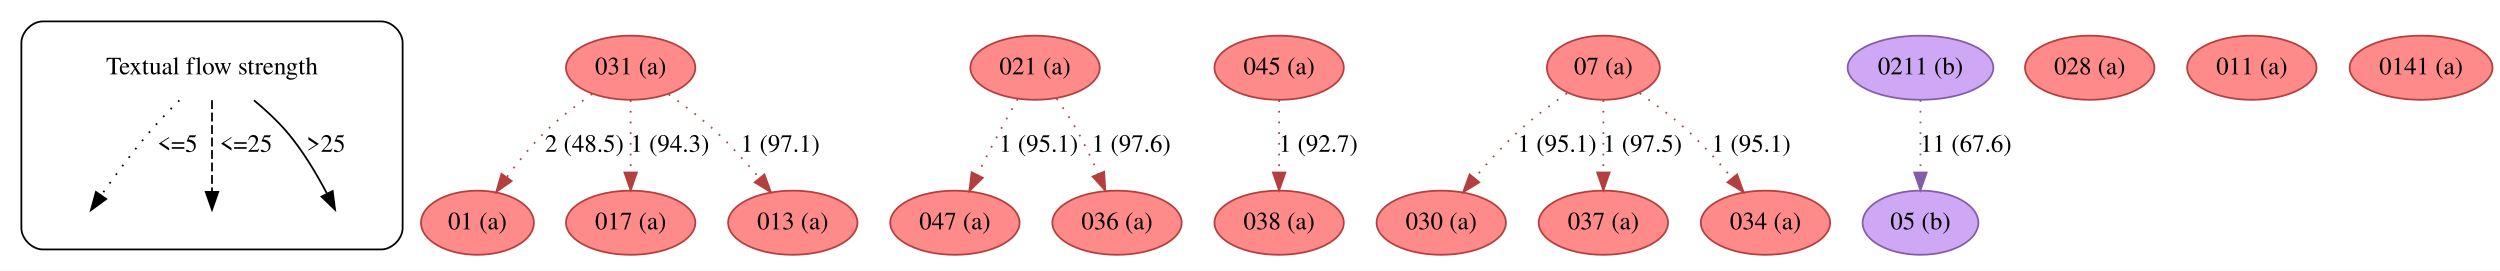
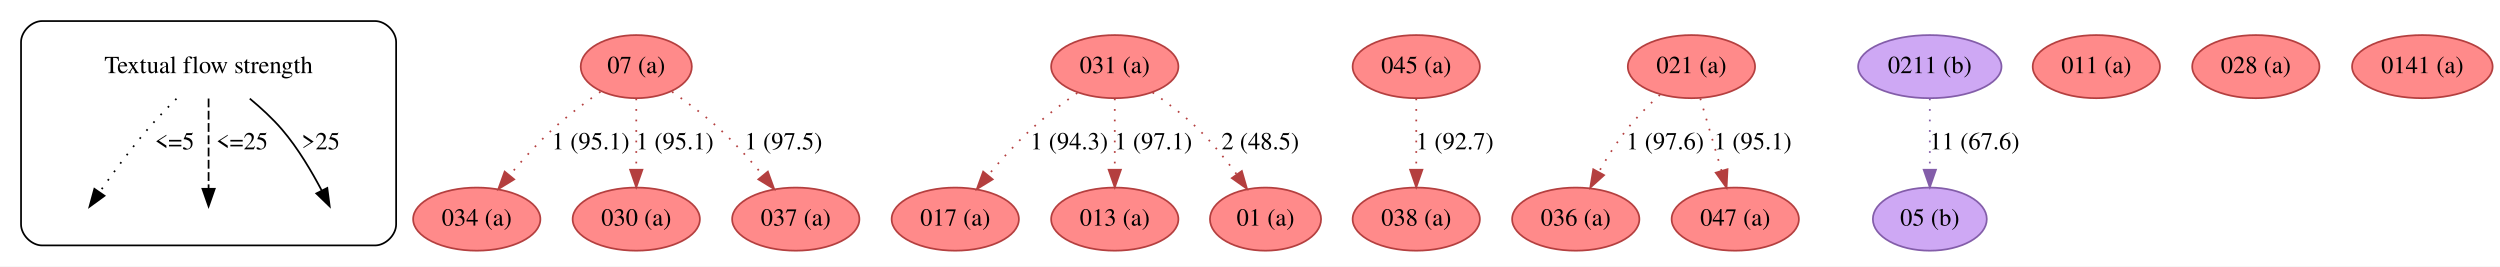
- <svg xmlns="http://www.w3.org/2000/svg" width="1403pt" height="152pt" viewBox="0.00 0.00 1403.30 152.00">
+ <svg xmlns="http://www.w3.org/2000/svg" width="1426pt" height="152pt" viewBox="0.00 0.00 1426.30 152.00">
  <g id="graph0" class="graph" transform="scale(1 1) rotate(0) translate(4 148)">
-     <polygon fill="white" stroke="none" points="-4,4 -4,-148 1399.3,-148 1399.3,4 -4,4" />
+     <polygon fill="white" stroke="none" points="-4,4 -4,-148 1422.3,-148 1422.3,4 -4,4" />
    <g id="clust1" class="cluster">
      <path fill="none" stroke="black" d="M20,-8C20,-8 210,-8 210,-8 216,-8 222,-14 222,-20 222,-20 222,-124 222,-124 222,-130 216,-136 210,-136 210,-136 20,-136 20,-136 14,-136 8,-130 8,-124 8,-124 8,-20 8,-20 8,-14 14,-8 20,-8" />
    </g>
    <g id="node1" class="node">
      <text text-anchor="middle" x="115" y="-106.3" font-family="Times,serif" font-size="14.00">Textual flow strength</text>
    </g>
    <g id="edge1" class="edge">
      <path fill="none" stroke="black" stroke-dasharray="1,5" d="M96.666,-91.686C91.132,-86.194 85.161,-79.989 80,-74 70.171,-62.593 60.072,-48.779 52.914,-38.563" />
      <polygon fill="black" stroke="black" points="55.614,-36.314 47.056,-30.069 49.851,-40.288 55.614,-36.314" />
      <text text-anchor="middle" x="95.5" y="-62.8" font-family="Times,serif" font-size="14.00">&lt;=5  </text>
    </g>
    <g id="edge2" class="edge">
      <path fill="none" stroke="black" stroke-dasharray="5,2" d="M115,-91.799C115,-76.794 115,-55.175 115,-40.409" />
      <polygon fill="black" stroke="black" points="118.5,-40.293 115,-30.293 111.5,-40.293 118.5,-40.293" />
      <text text-anchor="middle" x="134" y="-62.8" font-family="Times,serif" font-size="14.00">  &lt;=25</text>
    </g>
    <g id="edge3" class="edge">
      <path fill="none" stroke="black" d="M138.503,-91.76C144.906,-86.462 151.567,-80.344 157,-74 166.087,-63.39 174.095,-49.689 179.546,-39.313" />
      <polygon fill="black" stroke="black" points="182.722,-40.789 184.091,-30.283 176.469,-37.642 182.722,-40.789" />
      <text text-anchor="middle" x="179" y="-62.8" font-family="Times,serif" font-size="14.00">&gt;25</text>
    </g>
    <g id="node5" class="node">
-       <ellipse fill="#ff8a8a" stroke="#b43f3f" cx="350" cy="-110" rx="36.294" ry="18" />
-       <text text-anchor="middle" x="350" y="-106.3" font-family="Times,serif" font-size="14.00">031 (a)</text>
+       <ellipse fill="#ff8a8a" stroke="#b43f3f" cx="359" cy="-110" rx="31.695" ry="18" />
+       <text text-anchor="middle" x="359" y="-106.3" font-family="Times,serif" font-size="14.00">07 (a)</text>
    </g>
    <g id="node6" class="node">
-       <ellipse fill="#ff8a8a" stroke="#b43f3f" cx="264" cy="-23" rx="31.695" ry="18" />
-       <text text-anchor="middle" x="264" y="-19.3" font-family="Times,serif" font-size="14.00">01 (a)</text>
+       <ellipse fill="#ff8a8a" stroke="#b43f3f" cx="268" cy="-23" rx="36.294" ry="18" />
+       <text text-anchor="middle" x="268" y="-19.3" font-family="Times,serif" font-size="14.00">034 (a)</text>
    </g>
    <g id="edge4" class="edge">
-       <path fill="none" stroke="#b43f3f" stroke-dasharray="1,5" d="M328.396,-95.25C319.74,-89.245 309.954,-81.798 302,-74 294.175,-66.329 286.638,-56.975 280.368,-48.442" />
-       <polygon fill="#b43f3f" stroke="#b43f3f" points="283.206,-46.394 274.557,-40.275 277.503,-50.452 283.206,-46.394" />
-       <text text-anchor="middle" x="324" y="-62.8" font-family="Times,serif" font-size="14.00">2 (48.5)</text>
+       <path fill="none" stroke="#b43f3f" stroke-dasharray="1,5" d="M338.581,-95.672C329.737,-89.512 319.489,-81.834 311,-74 302.456,-66.115 293.924,-56.619 286.74,-48.029" />
+       <polygon fill="#b43f3f" stroke="#b43f3f" points="289.344,-45.685 280.308,-40.154 283.923,-50.114 289.344,-45.685" />
+       <text text-anchor="middle" x="333" y="-62.8" font-family="Times,serif" font-size="14.00">1 (95.1)</text>
    </g>
    <g id="node7" class="node">
-       <ellipse fill="#ff8a8a" stroke="#b43f3f" cx="350" cy="-23" rx="36.294" ry="18" />
-       <text text-anchor="middle" x="350" y="-19.3" font-family="Times,serif" font-size="14.00">017 (a)</text>
+       <ellipse fill="#ff8a8a" stroke="#b43f3f" cx="359" cy="-23" rx="36.294" ry="18" />
+       <text text-anchor="middle" x="359" y="-19.3" font-family="Times,serif" font-size="14.00">030 (a)</text>
    </g>
    <g id="edge5" class="edge">
-       <path fill="none" stroke="#b43f3f" stroke-dasharray="1,5" d="M350,-91.799C350,-80.163 350,-64.548 350,-51.237" />
-       <polygon fill="#b43f3f" stroke="#b43f3f" points="353.5,-51.175 350,-41.175 346.5,-51.175 353.5,-51.175" />
-       <text text-anchor="middle" x="372" y="-62.8" font-family="Times,serif" font-size="14.00">1 (94.3)</text>
+       <path fill="none" stroke="#b43f3f" stroke-dasharray="1,5" d="M359,-91.799C359,-80.163 359,-64.548 359,-51.237" />
+       <polygon fill="#b43f3f" stroke="#b43f3f" points="362.5,-51.175 359,-41.175 355.5,-51.175 362.5,-51.175" />
+       <text text-anchor="middle" x="381" y="-62.8" font-family="Times,serif" font-size="14.00">1 (95.1)</text>
    </g>
    <g id="node8" class="node">
-       <ellipse fill="#ff8a8a" stroke="#b43f3f" cx="441" cy="-23" rx="36.294" ry="18" />
-       <text text-anchor="middle" x="441" y="-19.3" font-family="Times,serif" font-size="14.00">013 (a)</text>
+       <ellipse fill="#ff8a8a" stroke="#b43f3f" cx="450" cy="-23" rx="36.294" ry="18" />
+       <text text-anchor="middle" x="450" y="-19.3" font-family="Times,serif" font-size="14.00">037 (a)</text>
    </g>
    <g id="edge6" class="edge">
-       <path fill="none" stroke="#b43f3f" stroke-dasharray="1,5" d="M371.372,-95.006C379.992,-88.963 389.814,-81.554 398,-74 406.544,-66.115 415.076,-56.619 422.26,-48.029" />
-       <polygon fill="#b43f3f" stroke="#b43f3f" points="425.077,-50.114 428.692,-40.154 419.656,-45.685 425.077,-50.114" />
-       <text text-anchor="middle" x="434" y="-62.8" font-family="Times,serif" font-size="14.00">1 (97.1)</text>
+       <path fill="none" stroke="#b43f3f" stroke-dasharray="1,5" d="M379.419,-95.672C388.263,-89.512 398.511,-81.834 407,-74 415.544,-66.115 424.076,-56.619 431.26,-48.029" />
+       <polygon fill="#b43f3f" stroke="#b43f3f" points="434.077,-50.114 437.692,-40.154 428.656,-45.685 434.077,-50.114" />
+       <text text-anchor="middle" x="443" y="-62.8" font-family="Times,serif" font-size="14.00">1 (97.5)</text>
    </g>
    <g id="node9" class="node">
-       <ellipse fill="#ff8a8a" stroke="#b43f3f" cx="577" cy="-110" rx="36.294" ry="18" />
-       <text text-anchor="middle" x="577" y="-106.3" font-family="Times,serif" font-size="14.00">021 (a)</text>
+       <ellipse fill="#ff8a8a" stroke="#b43f3f" cx="632" cy="-110" rx="36.294" ry="18" />
+       <text text-anchor="middle" x="632" y="-106.3" font-family="Times,serif" font-size="14.00">031 (a)</text>
    </g>
    <g id="node10" class="node">
-       <ellipse fill="#ff8a8a" stroke="#b43f3f" cx="532" cy="-23" rx="36.294" ry="18" />
-       <text text-anchor="middle" x="532" y="-19.3" font-family="Times,serif" font-size="14.00">047 (a)</text>
+       <ellipse fill="#ff8a8a" stroke="#b43f3f" cx="541" cy="-23" rx="36.294" ry="18" />
+       <text text-anchor="middle" x="541" y="-19.3" font-family="Times,serif" font-size="14.00">017 (a)</text>
    </g>
    <g id="edge7" class="edge">
-       <path fill="none" stroke="#b43f3f" stroke-dasharray="1,5" d="M567.247,-92.371C563.926,-86.593 560.236,-80.047 557,-74 552.833,-66.213 548.469,-57.645 544.575,-49.834" />
-       <polygon fill="#b43f3f" stroke="#b43f3f" points="547.672,-48.2 540.104,-40.785 541.397,-51.301 547.672,-48.2" />
-       <text text-anchor="middle" x="579" y="-62.8" font-family="Times,serif" font-size="14.00">1 (95.1)</text>
+       <path fill="none" stroke="#b43f3f" stroke-dasharray="1,5" d="M610.628,-95.006C602.008,-88.963 592.186,-81.554 584,-74 575.456,-66.115 566.924,-56.619 559.74,-48.029" />
+       <polygon fill="#b43f3f" stroke="#b43f3f" points="562.344,-45.685 553.308,-40.154 556.923,-50.114 562.344,-45.685" />
+       <text text-anchor="middle" x="606" y="-62.8" font-family="Times,serif" font-size="14.00">1 (94.3)</text>
    </g>
    <g id="node11" class="node">
-       <ellipse fill="#ff8a8a" stroke="#b43f3f" cx="623" cy="-23" rx="36.294" ry="18" />
-       <text text-anchor="middle" x="623" y="-19.3" font-family="Times,serif" font-size="14.00">036 (a)</text>
+       <ellipse fill="#ff8a8a" stroke="#b43f3f" cx="632" cy="-23" rx="36.294" ry="18" />
+       <text text-anchor="middle" x="632" y="-19.3" font-family="Times,serif" font-size="14.00">013 (a)</text>
    </g>
    <g id="edge8" class="edge">
-       <path fill="none" stroke="#b43f3f" stroke-dasharray="1,5" d="M589.129,-92.67C593.149,-86.917 597.489,-80.309 601,-74 605.15,-66.542 609.102,-58.148 612.481,-50.398" />
-       <polygon fill="#b43f3f" stroke="#b43f3f" points="615.764,-51.618 616.427,-41.044 609.315,-48.897 615.764,-51.618" />
-       <text text-anchor="middle" x="631" y="-62.8" font-family="Times,serif" font-size="14.00">1 (97.6)</text>
+       <path fill="none" stroke="#b43f3f" stroke-dasharray="1,5" d="M632,-91.799C632,-80.163 632,-64.548 632,-51.237" />
+       <polygon fill="#b43f3f" stroke="#b43f3f" points="635.5,-51.175 632,-41.175 628.5,-51.175 635.5,-51.175" />
+       <text text-anchor="middle" x="654" y="-62.8" font-family="Times,serif" font-size="14.00">1 (97.1)</text>
    </g>
    <g id="node12" class="node">
-       <ellipse fill="#ff8a8a" stroke="#b43f3f" cx="714" cy="-110" rx="36.294" ry="18" />
-       <text text-anchor="middle" x="714" y="-106.3" font-family="Times,serif" font-size="14.00">045 (a)</text>
+       <ellipse fill="#ff8a8a" stroke="#b43f3f" cx="718" cy="-23" rx="31.695" ry="18" />
+       <text text-anchor="middle" x="718" y="-19.3" font-family="Times,serif" font-size="14.00">01 (a)</text>
+     </g>
+     <g id="edge9" class="edge">
+       <path fill="none" stroke="#b43f3f" stroke-dasharray="1,5" d="M653.604,-95.25C662.26,-89.245 672.046,-81.798 680,-74 687.825,-66.329 695.362,-56.975 701.632,-48.442" />
+       <polygon fill="#b43f3f" stroke="#b43f3f" points="704.497,-50.452 707.443,-40.275 698.794,-46.394 704.497,-50.452" />
+       <text text-anchor="middle" x="715" y="-62.8" font-family="Times,serif" font-size="14.00">2 (48.5)</text>
    </g>
    <g id="node13" class="node">
-       <ellipse fill="#ff8a8a" stroke="#b43f3f" cx="714" cy="-23" rx="36.294" ry="18" />
-       <text text-anchor="middle" x="714" y="-19.3" font-family="Times,serif" font-size="14.00">038 (a)</text>
-     </g>
-     <g id="edge9" class="edge">
-       <path fill="none" stroke="#b43f3f" stroke-dasharray="1,5" d="M714,-91.799C714,-80.163 714,-64.548 714,-51.237" />
-       <polygon fill="#b43f3f" stroke="#b43f3f" points="717.5,-51.175 714,-41.175 710.5,-51.175 717.5,-51.175" />
-       <text text-anchor="middle" x="736" y="-62.8" font-family="Times,serif" font-size="14.00">1 (92.7)</text>
+       <ellipse fill="#ff8a8a" stroke="#b43f3f" cx="804" cy="-110" rx="36.294" ry="18" />
+       <text text-anchor="middle" x="804" y="-106.3" font-family="Times,serif" font-size="14.00">045 (a)</text>
    </g>
    <g id="node14" class="node">
-       <ellipse fill="#ff8a8a" stroke="#b43f3f" cx="896" cy="-110" rx="31.695" ry="18" />
-       <text text-anchor="middle" x="896" y="-106.3" font-family="Times,serif" font-size="14.00">07 (a)</text>
+       <ellipse fill="#ff8a8a" stroke="#b43f3f" cx="804" cy="-23" rx="36.294" ry="18" />
+       <text text-anchor="middle" x="804" y="-19.3" font-family="Times,serif" font-size="14.00">038 (a)</text>
+     </g>
+     <g id="edge10" class="edge">
+       <path fill="none" stroke="#b43f3f" stroke-dasharray="1,5" d="M804,-91.799C804,-80.163 804,-64.548 804,-51.237" />
+       <polygon fill="#b43f3f" stroke="#b43f3f" points="807.5,-51.175 804,-41.175 800.5,-51.175 807.5,-51.175" />
+       <text text-anchor="middle" x="826" y="-62.8" font-family="Times,serif" font-size="14.00">1 (92.7)</text>
    </g>
    <g id="node15" class="node">
-       <ellipse fill="#ff8a8a" stroke="#b43f3f" cx="805" cy="-23" rx="36.294" ry="18" />
-       <text text-anchor="middle" x="805" y="-19.3" font-family="Times,serif" font-size="14.00">030 (a)</text>
-     </g>
-     <g id="edge10" class="edge">
-       <path fill="none" stroke="#b43f3f" stroke-dasharray="1,5" d="M875.581,-95.672C866.737,-89.512 856.489,-81.834 848,-74 839.456,-66.115 830.924,-56.619 823.74,-48.029" />
-       <polygon fill="#b43f3f" stroke="#b43f3f" points="826.344,-45.685 817.308,-40.154 820.923,-50.114 826.344,-45.685" />
-       <text text-anchor="middle" x="870" y="-62.8" font-family="Times,serif" font-size="14.00">1 (95.1)</text>
+       <ellipse fill="#ff8a8a" stroke="#b43f3f" cx="961" cy="-110" rx="36.294" ry="18" />
+       <text text-anchor="middle" x="961" y="-106.3" font-family="Times,serif" font-size="14.00">021 (a)</text>
    </g>
    <g id="node16" class="node">
-       <ellipse fill="#ff8a8a" stroke="#b43f3f" cx="896" cy="-23" rx="36.294" ry="18" />
-       <text text-anchor="middle" x="896" y="-19.3" font-family="Times,serif" font-size="14.00">037 (a)</text>
+       <ellipse fill="#ff8a8a" stroke="#b43f3f" cx="895" cy="-23" rx="36.294" ry="18" />
+       <text text-anchor="middle" x="895" y="-19.3" font-family="Times,serif" font-size="14.00">036 (a)</text>
    </g>
    <g id="edge11" class="edge">
-       <path fill="none" stroke="#b43f3f" stroke-dasharray="1,5" d="M896,-91.799C896,-80.163 896,-64.548 896,-51.237" />
-       <polygon fill="#b43f3f" stroke="#b43f3f" points="899.5,-51.175 896,-41.175 892.5,-51.175 899.5,-51.175" />
-       <text text-anchor="middle" x="918" y="-62.8" font-family="Times,serif" font-size="14.00">1 (97.5)</text>
+       <path fill="none" stroke="#b43f3f" stroke-dasharray="1,5" d="M943.016,-93.92C936.607,-88.066 929.596,-81.073 924,-74 918.182,-66.647 912.748,-58.001 908.192,-49.984" />
+       <polygon fill="#b43f3f" stroke="#b43f3f" points="911.14,-48.08 903.277,-40.979 904.996,-51.434 911.14,-48.08" />
+       <text text-anchor="middle" x="946" y="-62.8" font-family="Times,serif" font-size="14.00">1 (97.6)</text>
    </g>
    <g id="node17" class="node">
-       <ellipse fill="#ff8a8a" stroke="#b43f3f" cx="987" cy="-23" rx="36.294" ry="18" />
-       <text text-anchor="middle" x="987" y="-19.3" font-family="Times,serif" font-size="14.00">034 (a)</text>
+       <ellipse fill="#ff8a8a" stroke="#b43f3f" cx="986" cy="-23" rx="36.294" ry="18" />
+       <text text-anchor="middle" x="986" y="-19.3" font-family="Times,serif" font-size="14.00">047 (a)</text>
    </g>
    <g id="edge12" class="edge">
-       <path fill="none" stroke="#b43f3f" stroke-dasharray="1,5" d="M916.419,-95.672C925.263,-89.512 935.511,-81.834 944,-74 952.544,-66.115 961.076,-56.619 968.26,-48.029" />
-       <polygon fill="#b43f3f" stroke="#b43f3f" points="971.077,-50.114 974.692,-40.154 965.656,-45.685 971.077,-50.114" />
-       <text text-anchor="middle" x="979" y="-62.8" font-family="Times,serif" font-size="14.00">1 (95.1)</text>
+       <path fill="none" stroke="#b43f3f" stroke-dasharray="1,5" d="M966.059,-91.799C969.538,-79.97 974.226,-64.03 978.183,-50.578" />
+       <polygon fill="#b43f3f" stroke="#b43f3f" points="981.57,-51.467 981.034,-40.885 974.854,-49.491 981.57,-51.467" />
+       <text text-anchor="middle" x="996" y="-62.8" font-family="Times,serif" font-size="14.00">1 (95.1)</text>
    </g>
    <g id="node18" class="node">
-       <ellipse fill="#cea8f4" stroke="#835da9" cx="1074" cy="-110" rx="40.893" ry="18" />
-       <text text-anchor="middle" x="1074" y="-106.3" font-family="Times,serif" font-size="14.00">0211 (b)</text>
+       <ellipse fill="#cea8f4" stroke="#835da9" cx="1097" cy="-110" rx="40.893" ry="18" />
+       <text text-anchor="middle" x="1097" y="-106.3" font-family="Times,serif" font-size="14.00">0211 (b)</text>
    </g>
    <g id="node19" class="node">
-       <ellipse fill="#cea8f4" stroke="#835da9" cx="1074" cy="-23" rx="32.494" ry="18" />
-       <text text-anchor="middle" x="1074" y="-19.3" font-family="Times,serif" font-size="14.00">05 (b)</text>
+       <ellipse fill="#cea8f4" stroke="#835da9" cx="1097" cy="-23" rx="32.494" ry="18" />
+       <text text-anchor="middle" x="1097" y="-19.3" font-family="Times,serif" font-size="14.00">05 (b)</text>
    </g>
    <g id="edge13" class="edge">
-       <path fill="none" stroke="#835da9" stroke-dasharray="1,5" d="M1074,-91.799C1074,-80.163 1074,-64.548 1074,-51.237" />
-       <polygon fill="#835da9" stroke="#835da9" points="1077.5,-51.175 1074,-41.175 1070.5,-51.175 1077.5,-51.175" />
-       <text text-anchor="middle" x="1099.5" y="-62.8" font-family="Times,serif" font-size="14.00">11 (67.6)</text>
+       <path fill="none" stroke="#835da9" stroke-dasharray="1,5" d="M1097,-91.799C1097,-80.163 1097,-64.548 1097,-51.237" />
+       <polygon fill="#835da9" stroke="#835da9" points="1100.5,-51.175 1097,-41.175 1093.5,-51.175 1100.5,-51.175" />
+       <text text-anchor="middle" x="1122.5" y="-62.8" font-family="Times,serif" font-size="14.00">11 (67.6)</text>
    </g>
    <g id="node20" class="node">
-       <ellipse fill="#ff8a8a" stroke="#b43f3f" cx="1169" cy="-110" rx="36.294" ry="18" />
-       <text text-anchor="middle" x="1169" y="-106.3" font-family="Times,serif" font-size="14.00">028 (a)</text>
+       <ellipse fill="#ff8a8a" stroke="#b43f3f" cx="1192" cy="-110" rx="36.294" ry="18" />
+       <text text-anchor="middle" x="1192" y="-106.3" font-family="Times,serif" font-size="14.00">011 (a)</text>
    </g>
    <g id="node21" class="node">
-       <ellipse fill="#ff8a8a" stroke="#b43f3f" cx="1260" cy="-110" rx="36.294" ry="18" />
-       <text text-anchor="middle" x="1260" y="-106.3" font-family="Times,serif" font-size="14.00">011 (a)</text>
+       <ellipse fill="#ff8a8a" stroke="#b43f3f" cx="1283" cy="-110" rx="36.294" ry="18" />
+       <text text-anchor="middle" x="1283" y="-106.3" font-family="Times,serif" font-size="14.00">028 (a)</text>
    </g>
    <g id="node22" class="node">
-       <ellipse fill="#ff8a8a" stroke="#b43f3f" cx="1355" cy="-110" rx="40.094" ry="18" />
-       <text text-anchor="middle" x="1355" y="-106.3" font-family="Times,serif" font-size="14.00">0141 (a)</text>
+       <ellipse fill="#ff8a8a" stroke="#b43f3f" cx="1378" cy="-110" rx="40.094" ry="18" />
+       <text text-anchor="middle" x="1378" y="-106.3" font-family="Times,serif" font-size="14.00">0141 (a)</text>
    </g>
  </g>
</svg>
